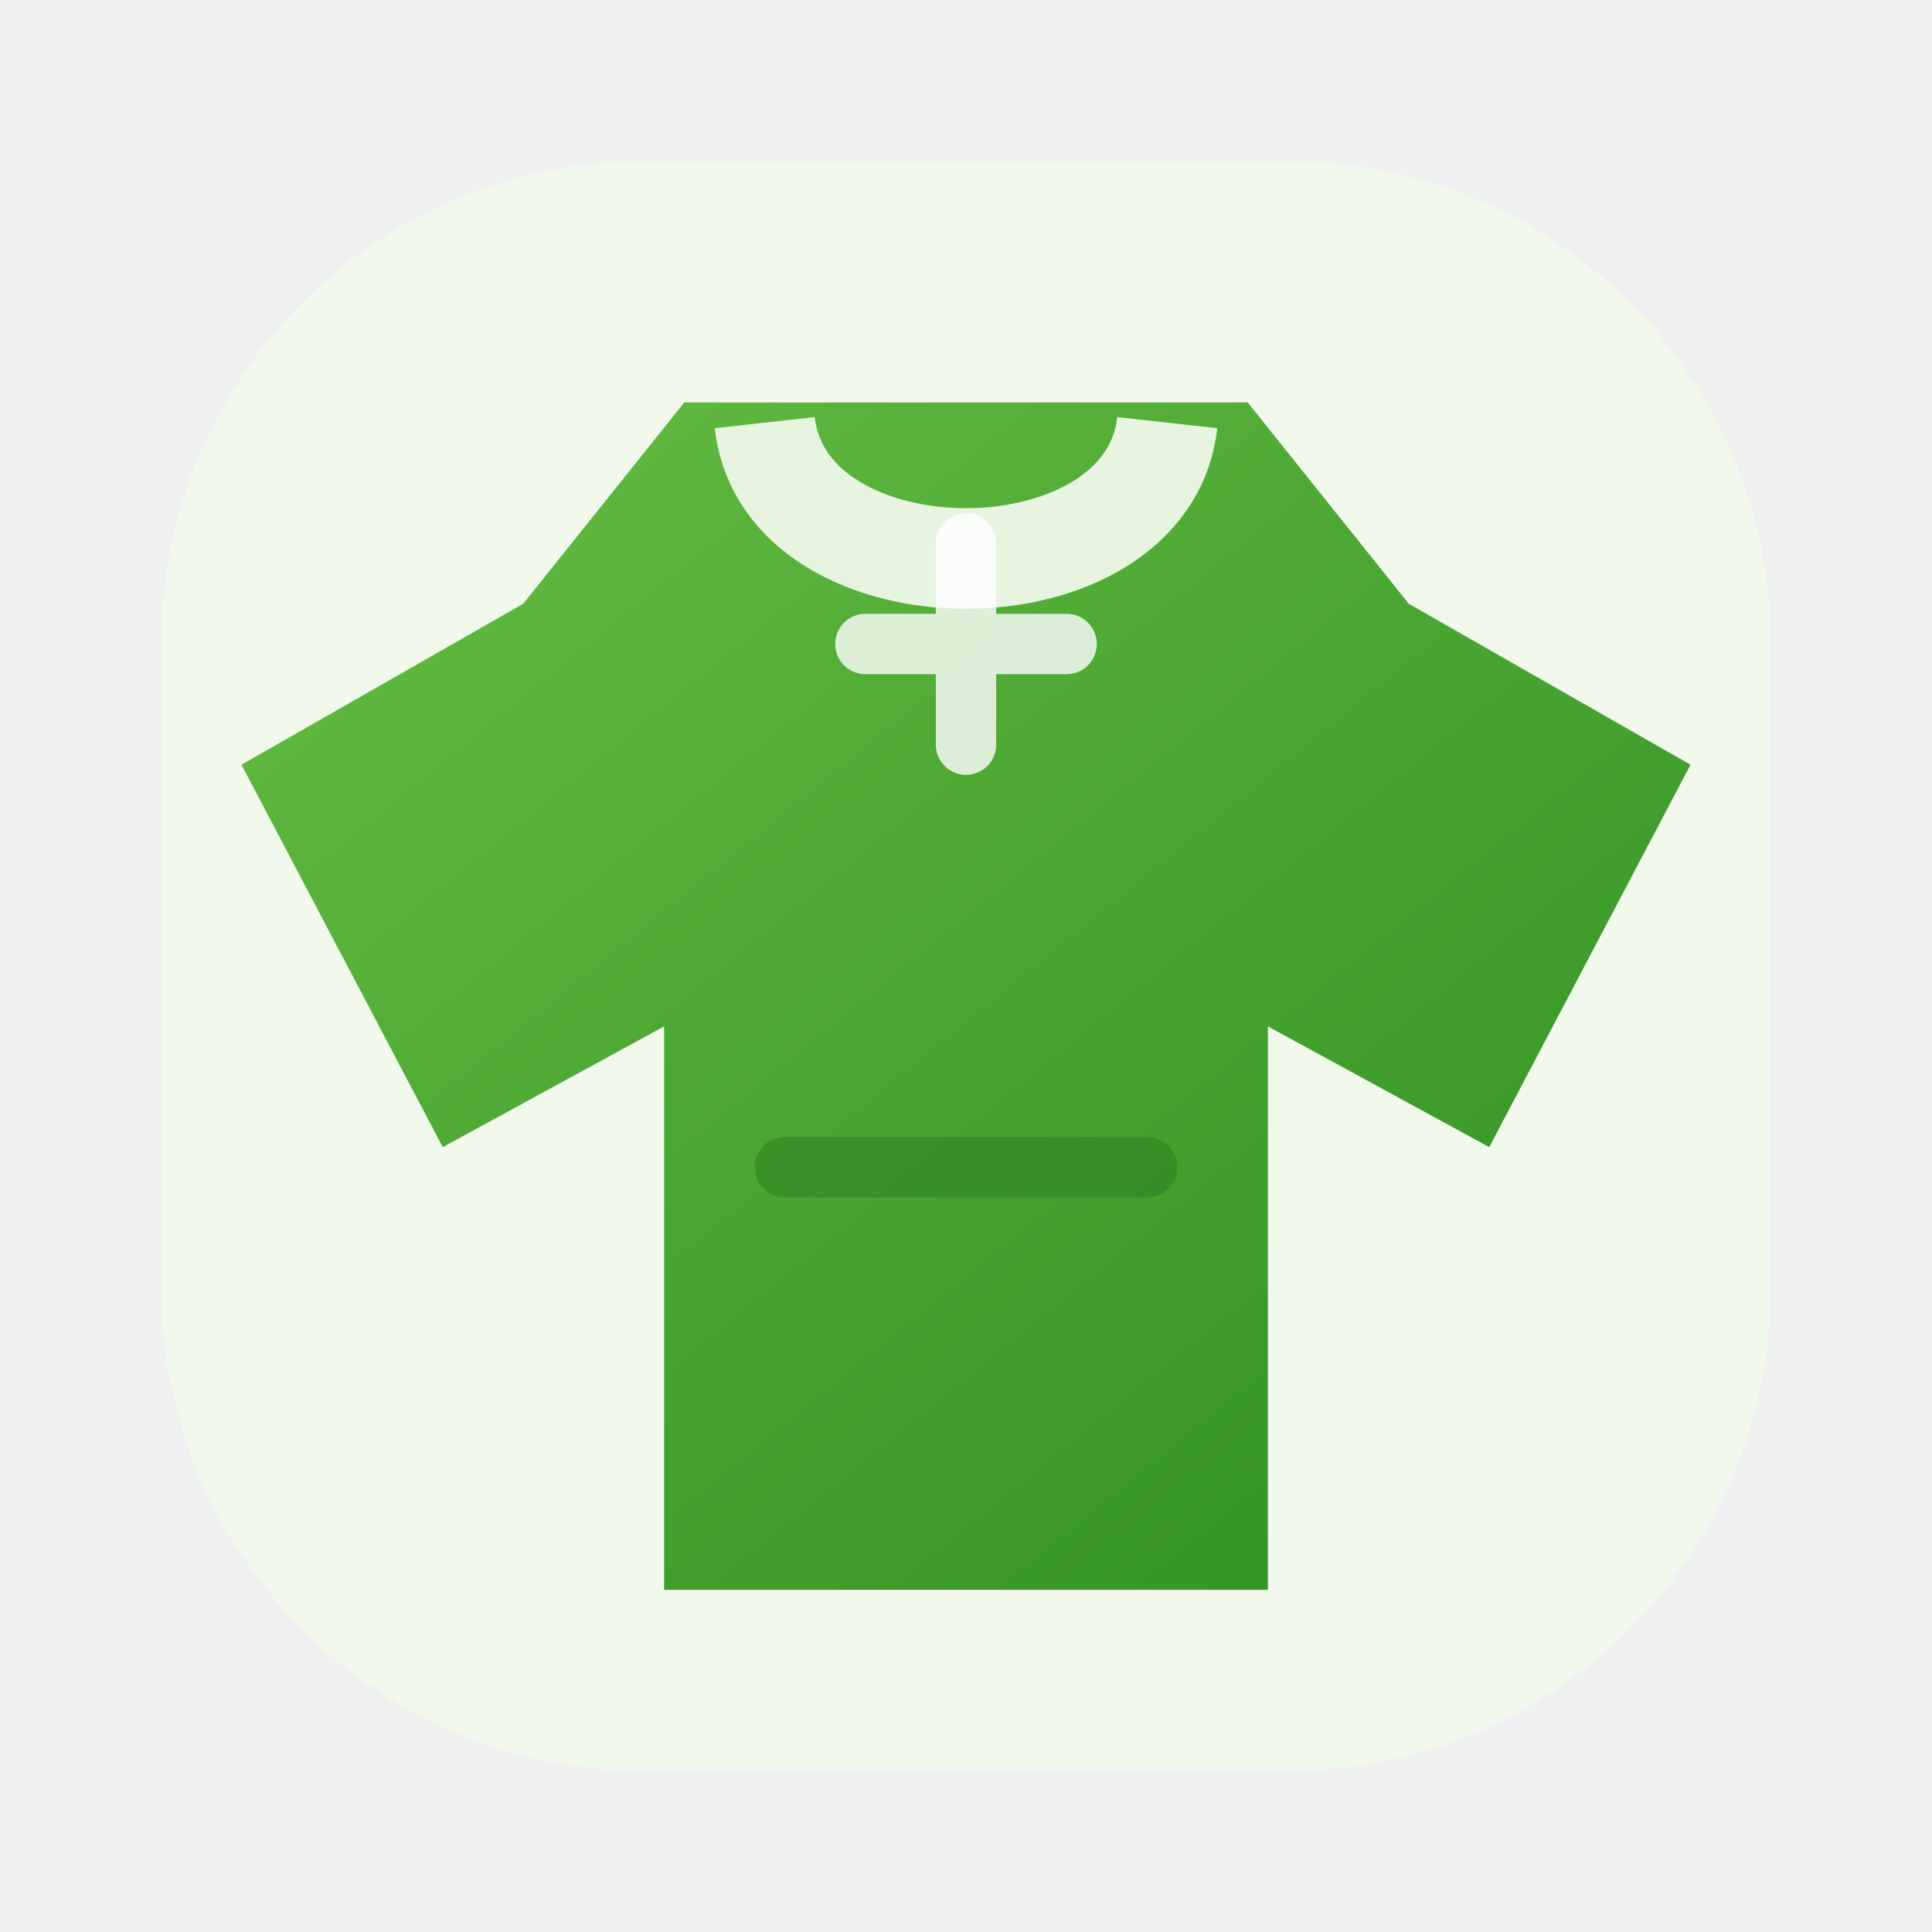
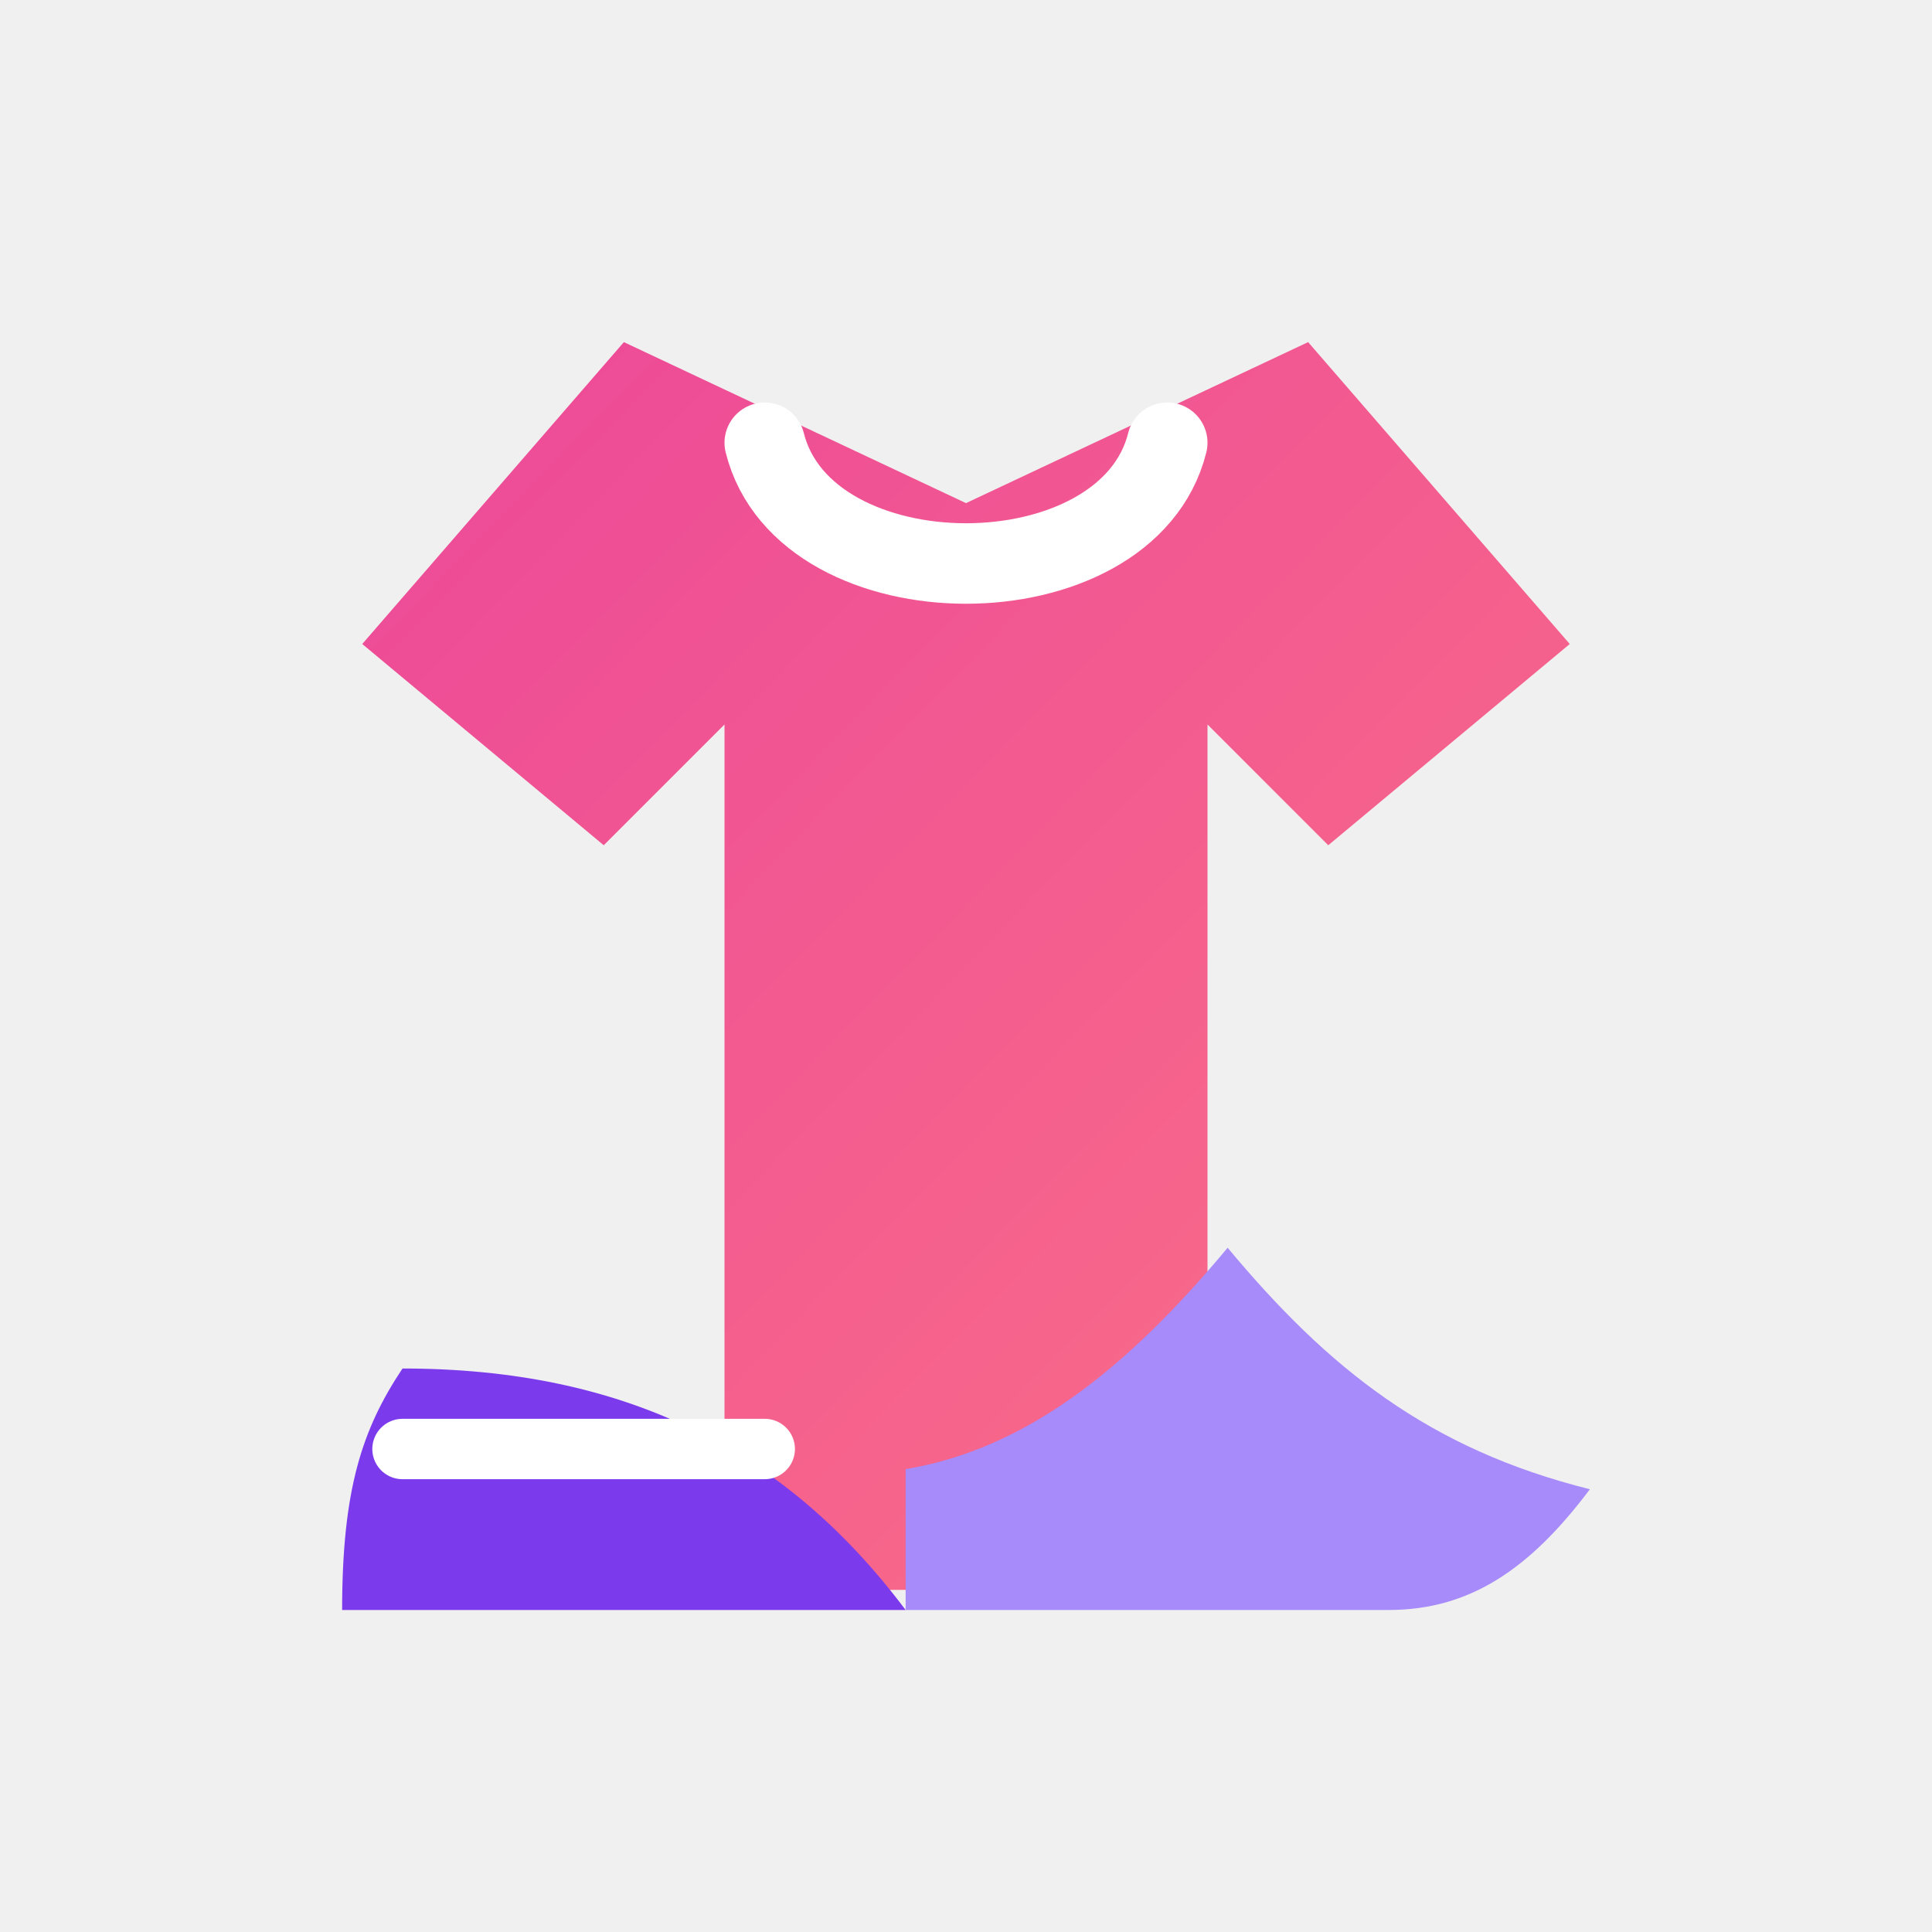
<svg xmlns="http://www.w3.org/2000/svg" viewBox="0 0 96 96">
  <defs>
-     <linearGradient id="j" x1="0" y1="0" x2="1" y2="1">
-       <stop stop-color="#66bd43" />
-       <stop offset="1" stop-color="#2d8f21" />
+     <linearGradient id="g" x1="0" y1="0" x2="1" y2="1">
+       <stop stop-color="#EC4899" />
+       <stop offset="1" stop-color="#FB7185" />
    </linearGradient>
  </defs>
-   <rect x="8" y="8" width="80" height="80" rx="24" fill="#f1f8ec" />
-   <path d="M34 20h28l8 10 14 8-10 19-11-6v28H33V51l-11 6-10-19 14-8z" fill="url(#j)" />
-   <path d="M38 21c1 9 19 9 20 0" fill="none" stroke="#e7f4df" stroke-width="5" />
-   <path d="M43 32h10M48 27v10" stroke="#fff" stroke-width="3" stroke-linecap="round" opacity=".8" />
-   <path d="M39 58h18" stroke="#267b1b" stroke-width="3" stroke-linecap="round" opacity=".45" />
+   <path d="M31 17l17 8 17-8 13 15-12 10-6-6v43H36V36l-6 6-12-10z" fill="url(#g)" />
+   <path d="M38 22c2 8 18 8 20 0" fill="none" stroke="#fff" stroke-width="4" stroke-linecap="round" />
+   <path d="M20 68c11 0 19 4 25 12H17c0-6 1-9 3-12z" fill="#7C3AED" />
+   <path d="M45 80h24c4 0 7-2 10-6-8-2-13-6-18-12-5 6-10 10-16 11z" fill="#A78BFA" />
+   <path d="M20 72h18" stroke="#fff" stroke-width="3" stroke-linecap="round" />
</svg>
